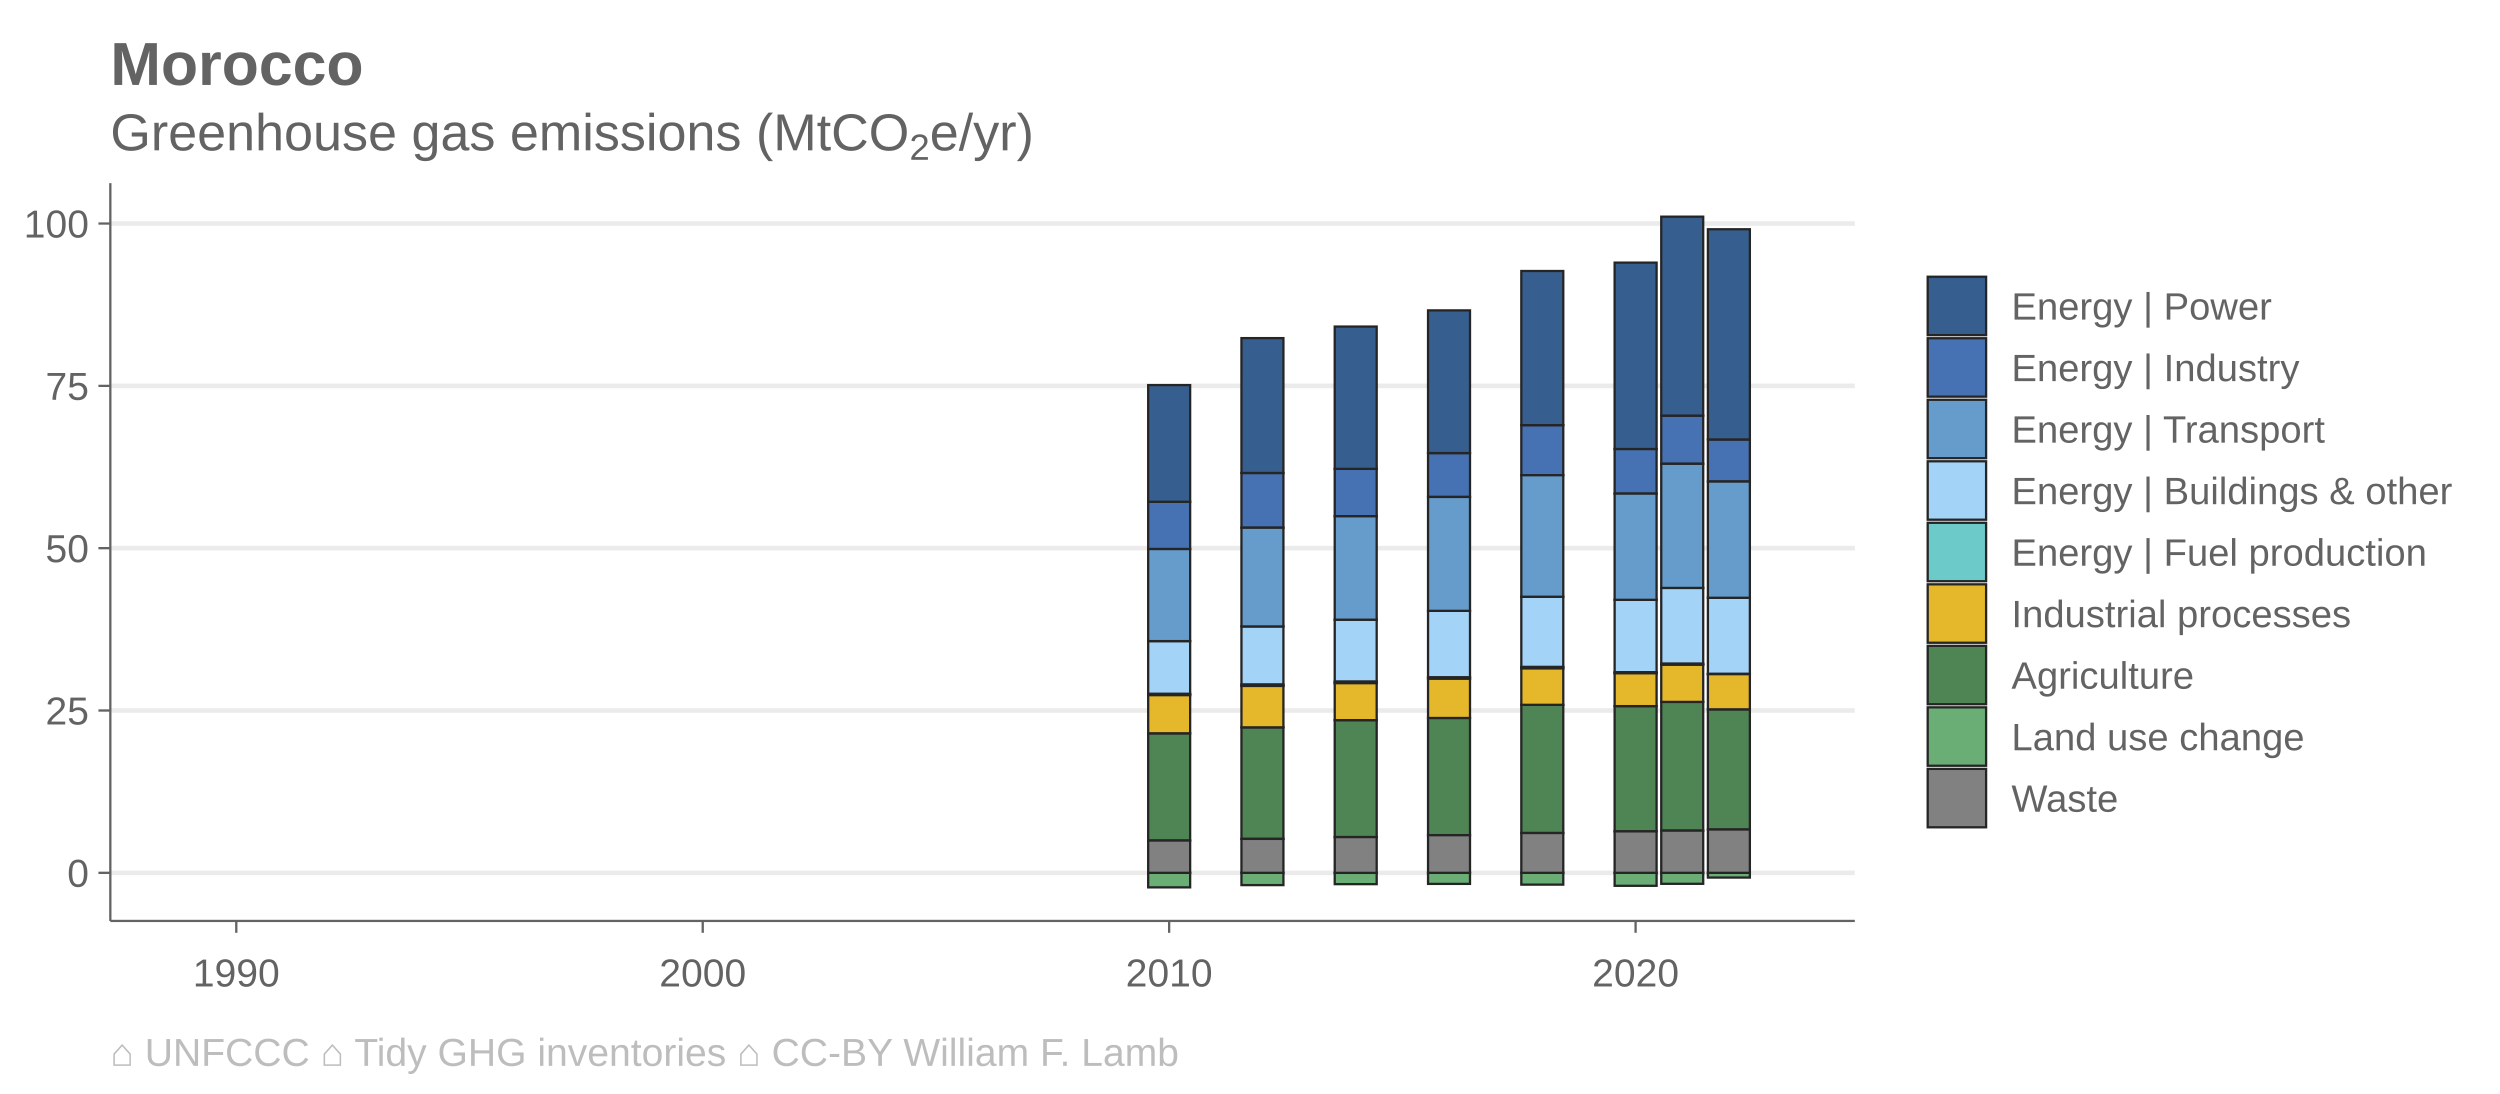
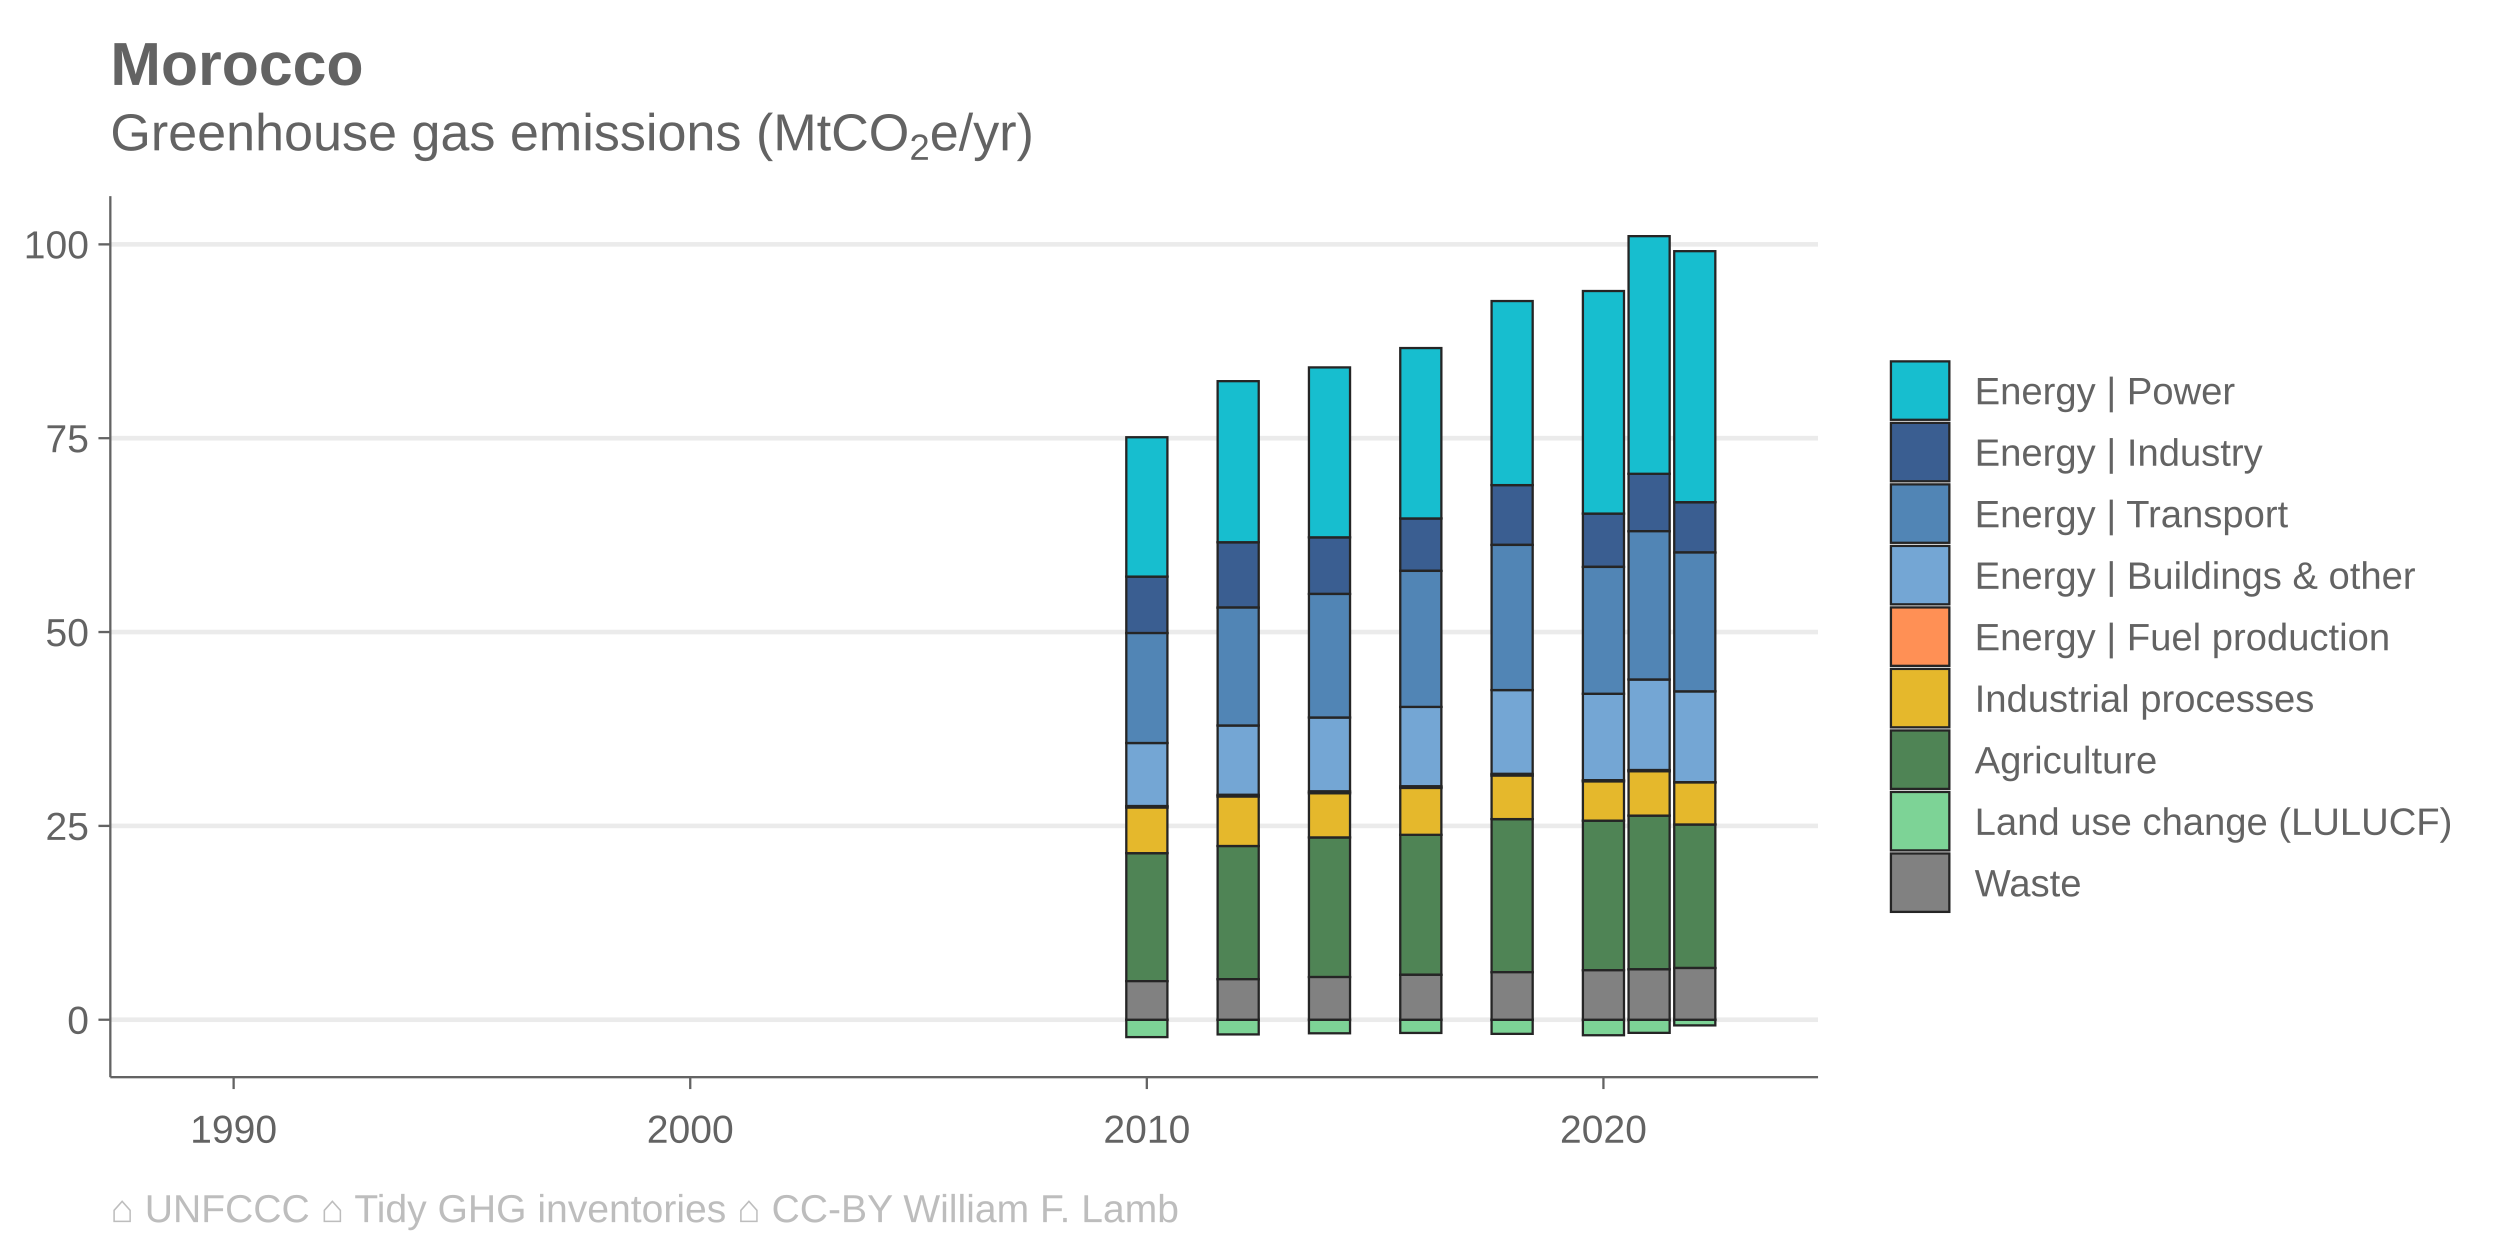
- <svg xmlns="http://www.w3.org/2000/svg" class="svglite" width="576.00pt" height="252.00pt" viewBox="0 0 576.00 252.00">
+ <svg xmlns="http://www.w3.org/2000/svg" class="svglite" width="576.00pt" height="288.00pt" viewBox="0 0 576.00 288.00">
  <defs>
    <style type="text/css">
    .svglite line, .svglite polyline, .svglite polygon, .svglite path, .svglite rect, .svglite circle {
      fill: none;
      stroke: #000000;
      stroke-linecap: round;
      stroke-linejoin: round;
      stroke-miterlimit: 10.00;
    }
    .svglite text {
      white-space: pre;
    }
  </style>
  </defs>
  <rect width="100%" height="100%" style="stroke: none; fill: #FFFFFF;" />
  <defs>
-     <clipPath id="cpMC4wMHw1NzYuMDB8MC4wMHwyNTIuMDA=">
-       <rect x="0.00" y="0.00" width="576.00" height="252.00" />
+     <clipPath id="cpMC4wMHw1NzYuMDB8MC4wMHwyODguMDA=">
+       <rect x="0.00" y="0.00" width="576.00" height="288.00" />
    </clipPath>
  </defs>
-   <g clip-path="url(#cpMC4wMHw1NzYuMDB8MC4wMHwyNTIuMDA=)">
-     <rect x="0" y="0.00" width="576.00" height="252.00" style="stroke-width: 1.07; stroke: #FFFFFF; fill: #FFFFFF;" />
+   <g clip-path="url(#cpMC4wMHw1NzYuMDB8MC4wMHwyODguMDA=)">
+     <rect x="0" y="0.00" width="576.00" height="288.00" style="stroke-width: 1.07; stroke: #FFFFFF; fill: #FFFFFF;" />
  </g>
  <defs>
-     <clipPath id="cpMjUuNDJ8NDI3LjM1fDQyLjIwfDIxMi4xOA==">
-       <rect x="25.42" y="42.20" width="401.93" height="169.98" />
+     <clipPath id="cpMjUuNDJ8NDE4Ljg4fDQ1LjE5fDI0OC4xOA==">
+       <rect x="25.42" y="45.19" width="393.45" height="202.99" />
    </clipPath>
  </defs>
-   <g clip-path="url(#cpMjUuNDJ8NDI3LjM1fDQyLjIwfDIxMi4xOA==)">
-     <polyline points="25.42,201.10 427.35,201.10 " style="stroke-width: 1.07; stroke: #EBEBEB; stroke-linecap: butt;" />
-     <polyline points="25.42,163.70 427.35,163.70 " style="stroke-width: 1.07; stroke: #EBEBEB; stroke-linecap: butt;" />
-     <polyline points="25.42,126.30 427.35,126.30 " style="stroke-width: 1.07; stroke: #EBEBEB; stroke-linecap: butt;" />
-     <polyline points="25.42,88.90 427.35,88.90 " style="stroke-width: 1.07; stroke: #EBEBEB; stroke-linecap: butt;" />
-     <polyline points="25.42,51.50 427.35,51.50 " style="stroke-width: 1.07; stroke: #EBEBEB; stroke-linecap: butt;" />
-     <rect x="264.54" y="168.96" width="9.67" height="24.70" style="stroke-width: 0.53; stroke: #252525; stroke-linecap: butt; stroke-linejoin: miter; fill: #4F8455;" />
-     <rect x="264.54" y="147.71" width="9.67" height="12.17" style="stroke-width: 0.53; stroke: #252525; stroke-linecap: butt; stroke-linejoin: miter; fill: #A3D3F7;" />
-     <rect x="264.54" y="159.88" width="9.67" height="0.30" style="stroke-width: 0.53; stroke: #252525; stroke-linecap: butt; stroke-linejoin: miter; fill: #6CCAC8;" />
-     <rect x="264.54" y="115.61" width="9.67" height="10.89" style="stroke-width: 0.53; stroke: #252525; stroke-linecap: butt; stroke-linejoin: miter; fill: #4672B3;" />
-     <rect x="264.54" y="88.72" width="9.67" height="26.89" style="stroke-width: 0.53; stroke: #252525; stroke-linecap: butt; stroke-linejoin: miter; fill: #365F90;" />
-     <rect x="264.54" y="126.50" width="9.67" height="21.21" style="stroke-width: 0.53; stroke: #252525; stroke-linecap: butt; stroke-linejoin: miter; fill: #659CCC;" />
-     <rect x="264.54" y="160.17" width="9.67" height="8.78" style="stroke-width: 0.53; stroke: #252525; stroke-linecap: butt; stroke-linejoin: miter; fill: #E5B82C;" />
-     <rect x="264.54" y="201.10" width="9.67" height="3.35" style="stroke-width: 0.53; stroke: #252525; stroke-linecap: butt; stroke-linejoin: miter; fill: #6AAD75;" />
-     <rect x="264.54" y="193.66" width="9.67" height="7.44" style="stroke-width: 0.53; stroke: #252525; stroke-linecap: butt; stroke-linejoin: miter; fill: #818181;" />
-     <rect x="286.03" y="167.58" width="9.67" height="25.70" style="stroke-width: 0.53; stroke: #252525; stroke-linecap: butt; stroke-linejoin: miter; fill: #4F8455;" />
-     <rect x="286.03" y="144.33" width="9.67" height="13.40" style="stroke-width: 0.53; stroke: #252525; stroke-linecap: butt; stroke-linejoin: miter; fill: #A3D3F7;" />
-     <rect x="286.03" y="157.73" width="9.67" height="0.33" style="stroke-width: 0.53; stroke: #252525; stroke-linecap: butt; stroke-linejoin: miter; fill: #6CCAC8;" />
-     <rect x="286.03" y="108.98" width="9.67" height="12.61" style="stroke-width: 0.53; stroke: #252525; stroke-linecap: butt; stroke-linejoin: miter; fill: #4672B3;" />
-     <rect x="286.03" y="77.90" width="9.67" height="31.08" style="stroke-width: 0.53; stroke: #252525; stroke-linecap: butt; stroke-linejoin: miter; fill: #365F90;" />
-     <rect x="286.03" y="121.59" width="9.67" height="22.74" style="stroke-width: 0.53; stroke: #252525; stroke-linecap: butt; stroke-linejoin: miter; fill: #659CCC;" />
-     <rect x="286.03" y="158.05" width="9.67" height="9.53" style="stroke-width: 0.53; stroke: #252525; stroke-linecap: butt; stroke-linejoin: miter; fill: #E5B82C;" />
-     <rect x="286.03" y="201.10" width="9.67" height="2.83" style="stroke-width: 0.53; stroke: #252525; stroke-linecap: butt; stroke-linejoin: miter; fill: #6AAD75;" />
-     <rect x="286.03" y="193.28" width="9.67" height="7.82" style="stroke-width: 0.53; stroke: #252525; stroke-linecap: butt; stroke-linejoin: miter; fill: #818181;" />
-     <rect x="307.52" y="165.92" width="9.67" height="26.94" style="stroke-width: 0.53; stroke: #252525; stroke-linecap: butt; stroke-linejoin: miter; fill: #4F8455;" />
-     <rect x="307.52" y="142.78" width="9.67" height="14.28" style="stroke-width: 0.53; stroke: #252525; stroke-linecap: butt; stroke-linejoin: miter; fill: #A3D3F7;" />
-     <rect x="307.52" y="157.06" width="9.67" height="0.35" style="stroke-width: 0.53; stroke: #252525; stroke-linecap: butt; stroke-linejoin: miter; fill: #6CCAC8;" />
-     <rect x="307.52" y="108.03" width="9.67" height="10.93" style="stroke-width: 0.53; stroke: #252525; stroke-linecap: butt; stroke-linejoin: miter; fill: #4672B3;" />
-     <rect x="307.52" y="75.24" width="9.67" height="32.78" style="stroke-width: 0.53; stroke: #252525; stroke-linecap: butt; stroke-linejoin: miter; fill: #365F90;" />
-     <rect x="307.52" y="118.95" width="9.67" height="23.83" style="stroke-width: 0.53; stroke: #252525; stroke-linecap: butt; stroke-linejoin: miter; fill: #659CCC;" />
-     <rect x="307.52" y="157.41" width="9.67" height="8.51" style="stroke-width: 0.53; stroke: #252525; stroke-linecap: butt; stroke-linejoin: miter; fill: #E5B82C;" />
-     <rect x="307.52" y="201.10" width="9.67" height="2.61" style="stroke-width: 0.53; stroke: #252525; stroke-linecap: butt; stroke-linejoin: miter; fill: #6AAD75;" />
-     <rect x="307.52" y="192.87" width="9.67" height="8.24" style="stroke-width: 0.53; stroke: #252525; stroke-linecap: butt; stroke-linejoin: miter; fill: #818181;" />
-     <rect x="329.02" y="165.42" width="9.67" height="27.01" style="stroke-width: 0.53; stroke: #252525; stroke-linecap: butt; stroke-linejoin: miter; fill: #4F8455;" />
-     <rect x="329.02" y="140.74" width="9.67" height="15.33" style="stroke-width: 0.53; stroke: #252525; stroke-linecap: butt; stroke-linejoin: miter; fill: #A3D3F7;" />
-     <rect x="329.02" y="156.07" width="9.67" height="0.32" style="stroke-width: 0.53; stroke: #252525; stroke-linecap: butt; stroke-linejoin: miter; fill: #6CCAC8;" />
-     <rect x="329.02" y="104.39" width="9.67" height="10.11" style="stroke-width: 0.53; stroke: #252525; stroke-linecap: butt; stroke-linejoin: miter; fill: #4672B3;" />
-     <rect x="329.02" y="71.51" width="9.67" height="32.88" style="stroke-width: 0.53; stroke: #252525; stroke-linecap: butt; stroke-linejoin: miter; fill: #365F90;" />
-     <rect x="329.02" y="114.50" width="9.67" height="26.24" style="stroke-width: 0.53; stroke: #252525; stroke-linecap: butt; stroke-linejoin: miter; fill: #659CCC;" />
-     <rect x="329.02" y="156.39" width="9.67" height="9.03" style="stroke-width: 0.53; stroke: #252525; stroke-linecap: butt; stroke-linejoin: miter; fill: #E5B82C;" />
-     <rect x="329.02" y="201.10" width="9.67" height="2.55" style="stroke-width: 0.53; stroke: #252525; stroke-linecap: butt; stroke-linejoin: miter; fill: #6AAD75;" />
-     <rect x="329.02" y="192.43" width="9.67" height="8.67" style="stroke-width: 0.53; stroke: #252525; stroke-linecap: butt; stroke-linejoin: miter; fill: #818181;" />
-     <rect x="350.51" y="162.39" width="9.67" height="29.54" style="stroke-width: 0.53; stroke: #252525; stroke-linecap: butt; stroke-linejoin: miter; fill: #4F8455;" />
-     <rect x="350.51" y="137.49" width="9.67" height="16.18" style="stroke-width: 0.53; stroke: #252525; stroke-linecap: butt; stroke-linejoin: miter; fill: #A3D3F7;" />
-     <rect x="350.51" y="153.68" width="9.67" height="0.33" style="stroke-width: 0.53; stroke: #252525; stroke-linecap: butt; stroke-linejoin: miter; fill: #6CCAC8;" />
-     <rect x="350.51" y="97.95" width="9.67" height="11.55" style="stroke-width: 0.53; stroke: #252525; stroke-linecap: butt; stroke-linejoin: miter; fill: #4672B3;" />
-     <rect x="350.51" y="62.44" width="9.67" height="35.51" style="stroke-width: 0.53; stroke: #252525; stroke-linecap: butt; stroke-linejoin: miter; fill: #365F90;" />
-     <rect x="350.51" y="109.49" width="9.67" height="28.00" style="stroke-width: 0.53; stroke: #252525; stroke-linecap: butt; stroke-linejoin: miter; fill: #659CCC;" />
-     <rect x="350.51" y="154.01" width="9.67" height="8.38" style="stroke-width: 0.53; stroke: #252525; stroke-linecap: butt; stroke-linejoin: miter; fill: #E5B82C;" />
-     <rect x="350.51" y="201.10" width="9.67" height="2.72" style="stroke-width: 0.53; stroke: #252525; stroke-linecap: butt; stroke-linejoin: miter; fill: #6AAD75;" />
-     <rect x="350.51" y="191.93" width="9.67" height="9.17" style="stroke-width: 0.53; stroke: #252525; stroke-linecap: butt; stroke-linejoin: miter; fill: #818181;" />
-     <rect x="372.01" y="162.69" width="9.67" height="28.86" style="stroke-width: 0.53; stroke: #252525; stroke-linecap: butt; stroke-linejoin: miter; fill: #4F8455;" />
-     <rect x="372.01" y="138.20" width="9.67" height="16.69" style="stroke-width: 0.53; stroke: #252525; stroke-linecap: butt; stroke-linejoin: miter; fill: #A3D3F7;" />
-     <rect x="372.01" y="154.89" width="9.67" height="0.24" style="stroke-width: 0.53; stroke: #252525; stroke-linecap: butt; stroke-linejoin: miter; fill: #6CCAC8;" />
-     <rect x="372.01" y="103.45" width="9.67" height="10.29" style="stroke-width: 0.53; stroke: #252525; stroke-linecap: butt; stroke-linejoin: miter; fill: #4672B3;" />
-     <rect x="372.01" y="60.51" width="9.67" height="42.94" style="stroke-width: 0.53; stroke: #252525; stroke-linecap: butt; stroke-linejoin: miter; fill: #365F90;" />
-     <rect x="372.01" y="113.73" width="9.67" height="24.47" style="stroke-width: 0.53; stroke: #252525; stroke-linecap: butt; stroke-linejoin: miter; fill: #659CCC;" />
-     <rect x="372.01" y="155.13" width="9.67" height="7.56" style="stroke-width: 0.53; stroke: #252525; stroke-linecap: butt; stroke-linejoin: miter; fill: #E5B82C;" />
-     <rect x="372.01" y="201.10" width="9.67" height="2.99" style="stroke-width: 0.53; stroke: #252525; stroke-linecap: butt; stroke-linejoin: miter; fill: #6AAD75;" />
-     <rect x="372.01" y="191.55" width="9.67" height="9.55" style="stroke-width: 0.53; stroke: #252525; stroke-linecap: butt; stroke-linejoin: miter; fill: #818181;" />
-     <rect x="382.75" y="161.72" width="9.67" height="29.66" style="stroke-width: 0.53; stroke: #252525; stroke-linecap: butt; stroke-linejoin: miter; fill: #4F8455;" />
-     <rect x="382.75" y="135.46" width="9.67" height="17.47" style="stroke-width: 0.53; stroke: #252525; stroke-linecap: butt; stroke-linejoin: miter; fill: #A3D3F7;" />
-     <rect x="382.75" y="152.93" width="9.67" height="0.24" style="stroke-width: 0.53; stroke: #252525; stroke-linecap: butt; stroke-linejoin: miter; fill: #6CCAC8;" />
-     <rect x="382.75" y="95.77" width="9.67" height="11.09" style="stroke-width: 0.53; stroke: #252525; stroke-linecap: butt; stroke-linejoin: miter; fill: #4672B3;" />
-     <rect x="382.75" y="49.92" width="9.67" height="45.84" style="stroke-width: 0.53; stroke: #252525; stroke-linecap: butt; stroke-linejoin: miter; fill: #365F90;" />
-     <rect x="382.75" y="106.86" width="9.67" height="28.60" style="stroke-width: 0.53; stroke: #252525; stroke-linecap: butt; stroke-linejoin: miter; fill: #659CCC;" />
-     <rect x="382.75" y="153.17" width="9.67" height="8.55" style="stroke-width: 0.53; stroke: #252525; stroke-linecap: butt; stroke-linejoin: miter; fill: #E5B82C;" />
-     <rect x="382.75" y="201.10" width="9.67" height="2.53" style="stroke-width: 0.53; stroke: #252525; stroke-linecap: butt; stroke-linejoin: miter; fill: #6AAD75;" />
-     <rect x="382.75" y="191.38" width="9.67" height="9.72" style="stroke-width: 0.53; stroke: #252525; stroke-linecap: butt; stroke-linejoin: miter; fill: #818181;" />
-     <rect x="393.50" y="163.43" width="9.67" height="27.69" style="stroke-width: 0.53; stroke: #252525; stroke-linecap: butt; stroke-linejoin: miter; fill: #4F8455;" />
-     <rect x="393.50" y="137.73" width="9.67" height="17.54" style="stroke-width: 0.53; stroke: #252525; stroke-linecap: butt; stroke-linejoin: miter; fill: #A3D3F7;" />
-     <rect x="393.50" y="155.27" width="9.67" height="0.057" style="stroke-width: 0.53; stroke: #252525; stroke-linecap: butt; stroke-linejoin: miter; fill: #6CCAC8;" />
-     <rect x="393.50" y="101.25" width="9.67" height="9.70" style="stroke-width: 0.53; stroke: #252525; stroke-linecap: butt; stroke-linejoin: miter; fill: #4672B3;" />
-     <rect x="393.50" y="52.82" width="9.67" height="48.43" style="stroke-width: 0.53; stroke: #252525; stroke-linecap: butt; stroke-linejoin: miter; fill: #365F90;" />
-     <rect x="393.50" y="110.95" width="9.67" height="26.78" style="stroke-width: 0.53; stroke: #252525; stroke-linecap: butt; stroke-linejoin: miter; fill: #659CCC;" />
-     <rect x="393.50" y="155.33" width="9.67" height="8.10" style="stroke-width: 0.53; stroke: #252525; stroke-linecap: butt; stroke-linejoin: miter; fill: #E5B82C;" />
-     <rect x="393.50" y="201.10" width="9.67" height="1.09" style="stroke-width: 0.53; stroke: #252525; stroke-linecap: butt; stroke-linejoin: miter; fill: #6AAD75;" />
-     <rect x="393.50" y="191.12" width="9.67" height="9.98" style="stroke-width: 0.53; stroke: #252525; stroke-linecap: butt; stroke-linejoin: miter; fill: #818181;" />
+   <g clip-path="url(#cpMjUuNDJ8NDE4Ljg4fDQ1LjE5fDI0OC4xOA==)">
+     <polyline points="25.42,234.95 418.88,234.95 " style="stroke-width: 1.07; stroke: #EBEBEB; stroke-linecap: butt;" />
+     <polyline points="25.42,190.29 418.88,190.29 " style="stroke-width: 1.07; stroke: #EBEBEB; stroke-linecap: butt;" />
+     <polyline points="25.42,145.62 418.88,145.62 " style="stroke-width: 1.07; stroke: #EBEBEB; stroke-linecap: butt;" />
+     <polyline points="25.42,100.96 418.88,100.96 " style="stroke-width: 1.07; stroke: #EBEBEB; stroke-linecap: butt;" />
+     <polyline points="25.42,56.30 418.88,56.30 " style="stroke-width: 1.07; stroke: #EBEBEB; stroke-linecap: butt;" />
+     <rect x="259.50" y="196.56" width="9.47" height="29.50" style="stroke-width: 0.53; stroke: #252525; stroke-linecap: butt; stroke-linejoin: miter; fill: #4F8455;" />
+     <rect x="259.50" y="171.19" width="9.47" height="14.53" style="stroke-width: 0.53; stroke: #252525; stroke-linecap: butt; stroke-linejoin: miter; fill: #74A6D4;" />
+     <rect x="259.50" y="185.72" width="9.47" height="0.36" style="stroke-width: 0.53; stroke: #252525; stroke-linecap: butt; stroke-linejoin: miter; fill: #FF9055;" />
+     <rect x="259.50" y="132.86" width="9.47" height="13.00" style="stroke-width: 0.53; stroke: #252525; stroke-linecap: butt; stroke-linejoin: miter; fill: #3A5E91;" />
+     <rect x="259.50" y="100.74" width="9.47" height="32.11" style="stroke-width: 0.53; stroke: #252525; stroke-linecap: butt; stroke-linejoin: miter; fill: #17BECF;" />
+     <rect x="259.50" y="145.86" width="9.47" height="25.33" style="stroke-width: 0.53; stroke: #252525; stroke-linecap: butt; stroke-linejoin: miter; fill: #5185B5;" />
+     <rect x="259.50" y="186.08" width="9.47" height="10.49" style="stroke-width: 0.53; stroke: #252525; stroke-linecap: butt; stroke-linejoin: miter; fill: #E5B82C;" />
+     <rect x="259.50" y="234.95" width="9.47" height="4.00" style="stroke-width: 0.53; stroke: #252525; stroke-linecap: butt; stroke-linejoin: miter; fill: #7DD396;" />
+     <rect x="259.50" y="226.06" width="9.47" height="8.89" style="stroke-width: 0.53; stroke: #252525; stroke-linecap: butt; stroke-linejoin: miter; fill: #818181;" />
+     <rect x="280.54" y="194.92" width="9.47" height="30.69" style="stroke-width: 0.53; stroke: #252525; stroke-linecap: butt; stroke-linejoin: miter; fill: #4F8455;" />
+     <rect x="280.54" y="167.15" width="9.47" height="16.00" style="stroke-width: 0.53; stroke: #252525; stroke-linecap: butt; stroke-linejoin: miter; fill: #74A6D4;" />
+     <rect x="280.54" y="183.15" width="9.47" height="0.39" style="stroke-width: 0.53; stroke: #252525; stroke-linecap: butt; stroke-linejoin: miter; fill: #FF9055;" />
+     <rect x="280.54" y="124.94" width="9.47" height="15.06" style="stroke-width: 0.53; stroke: #252525; stroke-linecap: butt; stroke-linejoin: miter; fill: #3A5E91;" />
+     <rect x="280.54" y="87.82" width="9.47" height="37.11" style="stroke-width: 0.53; stroke: #252525; stroke-linecap: butt; stroke-linejoin: miter; fill: #17BECF;" />
+     <rect x="280.54" y="139.99" width="9.47" height="27.16" style="stroke-width: 0.53; stroke: #252525; stroke-linecap: butt; stroke-linejoin: miter; fill: #5185B5;" />
+     <rect x="280.54" y="183.54" width="9.47" height="11.38" style="stroke-width: 0.53; stroke: #252525; stroke-linecap: butt; stroke-linejoin: miter; fill: #E5B82C;" />
+     <rect x="280.54" y="234.95" width="9.47" height="3.38" style="stroke-width: 0.53; stroke: #252525; stroke-linecap: butt; stroke-linejoin: miter; fill: #7DD396;" />
+     <rect x="280.54" y="225.61" width="9.47" height="9.34" style="stroke-width: 0.53; stroke: #252525; stroke-linecap: butt; stroke-linejoin: miter; fill: #818181;" />
+     <rect x="301.58" y="192.94" width="9.47" height="32.18" style="stroke-width: 0.53; stroke: #252525; stroke-linecap: butt; stroke-linejoin: miter; fill: #4F8455;" />
+     <rect x="301.58" y="165.31" width="9.47" height="17.05" style="stroke-width: 0.53; stroke: #252525; stroke-linecap: butt; stroke-linejoin: miter; fill: #74A6D4;" />
+     <rect x="301.58" y="182.36" width="9.47" height="0.42" style="stroke-width: 0.53; stroke: #252525; stroke-linecap: butt; stroke-linejoin: miter; fill: #FF9055;" />
+     <rect x="301.58" y="123.80" width="9.47" height="13.05" style="stroke-width: 0.53; stroke: #252525; stroke-linecap: butt; stroke-linejoin: miter; fill: #3A5E91;" />
+     <rect x="301.58" y="84.65" width="9.47" height="39.15" style="stroke-width: 0.53; stroke: #252525; stroke-linecap: butt; stroke-linejoin: miter; fill: #17BECF;" />
+     <rect x="301.58" y="136.85" width="9.47" height="28.46" style="stroke-width: 0.53; stroke: #252525; stroke-linecap: butt; stroke-linejoin: miter; fill: #5185B5;" />
+     <rect x="301.58" y="182.78" width="9.47" height="10.16" style="stroke-width: 0.53; stroke: #252525; stroke-linecap: butt; stroke-linejoin: miter; fill: #E5B82C;" />
+     <rect x="301.58" y="234.95" width="9.47" height="3.12" style="stroke-width: 0.53; stroke: #252525; stroke-linecap: butt; stroke-linejoin: miter; fill: #7DD396;" />
+     <rect x="301.58" y="225.11" width="9.47" height="9.83" style="stroke-width: 0.53; stroke: #252525; stroke-linecap: butt; stroke-linejoin: miter; fill: #818181;" />
+     <rect x="322.62" y="192.34" width="9.47" height="32.26" style="stroke-width: 0.53; stroke: #252525; stroke-linecap: butt; stroke-linejoin: miter; fill: #4F8455;" />
+     <rect x="322.62" y="162.87" width="9.47" height="18.31" style="stroke-width: 0.53; stroke: #252525; stroke-linecap: butt; stroke-linejoin: miter; fill: #74A6D4;" />
+     <rect x="322.62" y="181.18" width="9.47" height="0.38" style="stroke-width: 0.53; stroke: #252525; stroke-linecap: butt; stroke-linejoin: miter; fill: #FF9055;" />
+     <rect x="322.62" y="119.45" width="9.47" height="12.08" style="stroke-width: 0.53; stroke: #252525; stroke-linecap: butt; stroke-linejoin: miter; fill: #3A5E91;" />
+     <rect x="322.62" y="80.19" width="9.47" height="39.26" style="stroke-width: 0.53; stroke: #252525; stroke-linecap: butt; stroke-linejoin: miter; fill: #17BECF;" />
+     <rect x="322.62" y="131.53" width="9.47" height="31.34" style="stroke-width: 0.53; stroke: #252525; stroke-linecap: butt; stroke-linejoin: miter; fill: #5185B5;" />
+     <rect x="322.62" y="181.55" width="9.47" height="10.79" style="stroke-width: 0.53; stroke: #252525; stroke-linecap: butt; stroke-linejoin: miter; fill: #E5B82C;" />
+     <rect x="322.62" y="234.95" width="9.47" height="3.04" style="stroke-width: 0.53; stroke: #252525; stroke-linecap: butt; stroke-linejoin: miter; fill: #7DD396;" />
+     <rect x="322.62" y="224.60" width="9.47" height="10.35" style="stroke-width: 0.53; stroke: #252525; stroke-linecap: butt; stroke-linejoin: miter; fill: #818181;" />
+     <rect x="343.66" y="188.73" width="9.47" height="35.28" style="stroke-width: 0.53; stroke: #252525; stroke-linecap: butt; stroke-linejoin: miter; fill: #4F8455;" />
+     <rect x="343.66" y="158.99" width="9.47" height="19.33" style="stroke-width: 0.53; stroke: #252525; stroke-linecap: butt; stroke-linejoin: miter; fill: #74A6D4;" />
+     <rect x="343.66" y="178.32" width="9.47" height="0.40" style="stroke-width: 0.53; stroke: #252525; stroke-linecap: butt; stroke-linejoin: miter; fill: #FF9055;" />
+     <rect x="343.66" y="111.76" width="9.47" height="13.79" style="stroke-width: 0.53; stroke: #252525; stroke-linecap: butt; stroke-linejoin: miter; fill: #3A5E91;" />
+     <rect x="343.66" y="69.36" width="9.47" height="42.41" style="stroke-width: 0.53; stroke: #252525; stroke-linecap: butt; stroke-linejoin: miter; fill: #17BECF;" />
+     <rect x="343.66" y="125.55" width="9.47" height="33.44" style="stroke-width: 0.53; stroke: #252525; stroke-linecap: butt; stroke-linejoin: miter; fill: #5185B5;" />
+     <rect x="343.66" y="178.71" width="9.47" height="10.01" style="stroke-width: 0.53; stroke: #252525; stroke-linecap: butt; stroke-linejoin: miter; fill: #E5B82C;" />
+     <rect x="343.66" y="234.95" width="9.47" height="3.25" style="stroke-width: 0.53; stroke: #252525; stroke-linecap: butt; stroke-linejoin: miter; fill: #7DD396;" />
+     <rect x="343.66" y="224.00" width="9.47" height="10.95" style="stroke-width: 0.53; stroke: #252525; stroke-linecap: butt; stroke-linejoin: miter; fill: #818181;" />
+     <rect x="364.70" y="189.08" width="9.47" height="34.47" style="stroke-width: 0.53; stroke: #252525; stroke-linecap: butt; stroke-linejoin: miter; fill: #4F8455;" />
+     <rect x="364.70" y="159.84" width="9.47" height="19.93" style="stroke-width: 0.53; stroke: #252525; stroke-linecap: butt; stroke-linejoin: miter; fill: #74A6D4;" />
+     <rect x="364.70" y="179.77" width="9.47" height="0.28" style="stroke-width: 0.53; stroke: #252525; stroke-linecap: butt; stroke-linejoin: miter; fill: #FF9055;" />
+     <rect x="364.70" y="118.33" width="9.47" height="12.28" style="stroke-width: 0.53; stroke: #252525; stroke-linecap: butt; stroke-linejoin: miter; fill: #3A5E91;" />
+     <rect x="364.70" y="67.05" width="9.47" height="51.28" style="stroke-width: 0.53; stroke: #252525; stroke-linecap: butt; stroke-linejoin: miter; fill: #17BECF;" />
+     <rect x="364.70" y="130.62" width="9.47" height="29.22" style="stroke-width: 0.53; stroke: #252525; stroke-linecap: butt; stroke-linejoin: miter; fill: #5185B5;" />
+     <rect x="364.70" y="180.05" width="9.47" height="9.03" style="stroke-width: 0.53; stroke: #252525; stroke-linecap: butt; stroke-linejoin: miter; fill: #E5B82C;" />
+     <rect x="364.70" y="234.95" width="9.47" height="3.57" style="stroke-width: 0.53; stroke: #252525; stroke-linecap: butt; stroke-linejoin: miter; fill: #7DD396;" />
+     <rect x="364.70" y="223.55" width="9.47" height="11.40" style="stroke-width: 0.53; stroke: #252525; stroke-linecap: butt; stroke-linejoin: miter; fill: #818181;" />
+     <rect x="375.22" y="187.92" width="9.47" height="35.42" style="stroke-width: 0.53; stroke: #252525; stroke-linecap: butt; stroke-linejoin: miter; fill: #4F8455;" />
+     <rect x="375.22" y="156.56" width="9.47" height="20.87" style="stroke-width: 0.53; stroke: #252525; stroke-linecap: butt; stroke-linejoin: miter; fill: #74A6D4;" />
+     <rect x="375.22" y="177.42" width="9.47" height="0.29" style="stroke-width: 0.53; stroke: #252525; stroke-linecap: butt; stroke-linejoin: miter; fill: #FF9055;" />
+     <rect x="375.22" y="109.16" width="9.47" height="13.24" style="stroke-width: 0.53; stroke: #252525; stroke-linecap: butt; stroke-linejoin: miter; fill: #3A5E91;" />
+     <rect x="375.22" y="54.41" width="9.47" height="54.75" style="stroke-width: 0.53; stroke: #252525; stroke-linecap: butt; stroke-linejoin: miter; fill: #17BECF;" />
+     <rect x="375.22" y="122.40" width="9.47" height="34.15" style="stroke-width: 0.53; stroke: #252525; stroke-linecap: butt; stroke-linejoin: miter; fill: #5185B5;" />
+     <rect x="375.22" y="177.71" width="9.47" height="10.21" style="stroke-width: 0.53; stroke: #252525; stroke-linecap: butt; stroke-linejoin: miter; fill: #E5B82C;" />
+     <rect x="375.22" y="234.95" width="9.47" height="3.02" style="stroke-width: 0.53; stroke: #252525; stroke-linecap: butt; stroke-linejoin: miter; fill: #7DD396;" />
+     <rect x="375.22" y="223.34" width="9.47" height="11.61" style="stroke-width: 0.53; stroke: #252525; stroke-linecap: butt; stroke-linejoin: miter; fill: #818181;" />
+     <rect x="385.74" y="189.96" width="9.47" height="33.07" style="stroke-width: 0.53; stroke: #252525; stroke-linecap: butt; stroke-linejoin: miter; fill: #4F8455;" />
+     <rect x="385.74" y="159.28" width="9.47" height="20.95" style="stroke-width: 0.53; stroke: #252525; stroke-linecap: butt; stroke-linejoin: miter; fill: #74A6D4;" />
+     <rect x="385.74" y="180.22" width="9.47" height="0.068" style="stroke-width: 0.53; stroke: #252525; stroke-linecap: butt; stroke-linejoin: miter; fill: #FF9055;" />
+     <rect x="385.74" y="115.71" width="9.47" height="11.59" style="stroke-width: 0.53; stroke: #252525; stroke-linecap: butt; stroke-linejoin: miter; fill: #3A5E91;" />
+     <rect x="385.74" y="57.87" width="9.47" height="57.83" style="stroke-width: 0.53; stroke: #252525; stroke-linecap: butt; stroke-linejoin: miter; fill: #17BECF;" />
+     <rect x="385.74" y="127.30" width="9.47" height="31.98" style="stroke-width: 0.53; stroke: #252525; stroke-linecap: butt; stroke-linejoin: miter; fill: #5185B5;" />
+     <rect x="385.74" y="180.29" width="9.47" height="9.67" style="stroke-width: 0.53; stroke: #252525; stroke-linecap: butt; stroke-linejoin: miter; fill: #E5B82C;" />
+     <rect x="385.74" y="234.95" width="9.47" height="1.30" style="stroke-width: 0.53; stroke: #252525; stroke-linecap: butt; stroke-linejoin: miter; fill: #7DD396;" />
+     <rect x="385.74" y="223.03" width="9.47" height="11.92" style="stroke-width: 0.53; stroke: #252525; stroke-linecap: butt; stroke-linejoin: miter; fill: #818181;" />
  </g>
-   <g clip-path="url(#cpMC4wMHw1NzYuMDB8MC4wMHwyNTIuMDA=)">
-     <polyline points="25.42,212.18 25.42,42.20 " style="stroke-width: 0.53; stroke: #636363; stroke-linecap: butt;" />
-     <text x="20.49" y="204.32" text-anchor="end" style="font-size: 9.00px;fill: #636363; font-family: &quot;Arial&quot;;" textLength="5.00px" lengthAdjust="spacingAndGlyphs">0</text>
-     <text x="20.49" y="166.92" text-anchor="end" style="font-size: 9.00px;fill: #636363; font-family: &quot;Arial&quot;;" textLength="10.01px" lengthAdjust="spacingAndGlyphs">25</text>
-     <text x="20.49" y="129.52" text-anchor="end" style="font-size: 9.00px;fill: #636363; font-family: &quot;Arial&quot;;" textLength="10.01px" lengthAdjust="spacingAndGlyphs">50</text>
-     <text x="20.49" y="92.12" text-anchor="end" style="font-size: 9.00px;fill: #636363; font-family: &quot;Arial&quot;;" textLength="10.01px" lengthAdjust="spacingAndGlyphs">75</text>
-     <text x="20.49" y="54.72" text-anchor="end" style="font-size: 9.00px;fill: #636363; font-family: &quot;Arial&quot;;" textLength="15.01px" lengthAdjust="spacingAndGlyphs">100</text>
-     <polyline points="22.68,201.10 25.42,201.10 " style="stroke-width: 0.53; stroke: #636363; stroke-linecap: butt;" />
-     <polyline points="22.68,163.70 25.42,163.70 " style="stroke-width: 0.53; stroke: #636363; stroke-linecap: butt;" />
-     <polyline points="22.68,126.30 25.42,126.30 " style="stroke-width: 0.53; stroke: #636363; stroke-linecap: butt;" />
-     <polyline points="22.68,88.90 25.42,88.90 " style="stroke-width: 0.53; stroke: #636363; stroke-linecap: butt;" />
-     <polyline points="22.68,51.50 25.42,51.50 " style="stroke-width: 0.53; stroke: #636363; stroke-linecap: butt;" />
-     <polyline points="25.42,212.18 427.35,212.18 " style="stroke-width: 0.53; stroke: #636363; stroke-linecap: butt;" />
-     <polyline points="54.44,214.92 54.44,212.18 " style="stroke-width: 0.53; stroke: #636363; stroke-linecap: butt;" />
-     <polyline points="161.91,214.92 161.91,212.18 " style="stroke-width: 0.53; stroke: #636363; stroke-linecap: butt;" />
-     <polyline points="269.37,214.92 269.37,212.18 " style="stroke-width: 0.53; stroke: #636363; stroke-linecap: butt;" />
-     <polyline points="376.84,214.92 376.84,212.18 " style="stroke-width: 0.53; stroke: #636363; stroke-linecap: butt;" />
-     <text x="54.44" y="227.28" text-anchor="middle" style="font-size: 9.00px;fill: #636363; font-family: &quot;Arial&quot;;" textLength="20.02px" lengthAdjust="spacingAndGlyphs">1990</text>
-     <text x="161.91" y="227.28" text-anchor="middle" style="font-size: 9.00px;fill: #636363; font-family: &quot;Arial&quot;;" textLength="20.02px" lengthAdjust="spacingAndGlyphs">2000</text>
-     <text x="269.37" y="227.28" text-anchor="middle" style="font-size: 9.00px;fill: #636363; font-family: &quot;Arial&quot;;" textLength="20.02px" lengthAdjust="spacingAndGlyphs">2010</text>
-     <text x="376.84" y="227.28" text-anchor="middle" style="font-size: 9.00px;fill: #636363; font-family: &quot;Arial&quot;;" textLength="20.02px" lengthAdjust="spacingAndGlyphs">2020</text>
-     <rect x="438.31" y="57.93" width="132.21" height="138.52" style="stroke-width: 1.07; stroke: none; fill: #FFFFFF;" />
-     <rect x="444.14" y="63.76" width="13.46" height="13.46" style="stroke-width: 0.53; stroke: #252525; stroke-linecap: butt; stroke-linejoin: miter; fill: #365F90;" />
-     <rect x="444.14" y="77.93" width="13.46" height="13.46" style="stroke-width: 0.53; stroke: #252525; stroke-linecap: butt; stroke-linejoin: miter; fill: #4672B3;" />
-     <rect x="444.14" y="92.11" width="13.46" height="13.46" style="stroke-width: 0.53; stroke: #252525; stroke-linecap: butt; stroke-linejoin: miter; fill: #659CCC;" />
-     <rect x="444.14" y="106.28" width="13.46" height="13.46" style="stroke-width: 0.53; stroke: #252525; stroke-linecap: butt; stroke-linejoin: miter; fill: #A3D3F7;" />
-     <rect x="444.14" y="120.45" width="13.46" height="13.46" style="stroke-width: 0.53; stroke: #252525; stroke-linecap: butt; stroke-linejoin: miter; fill: #6CCAC8;" />
-     <rect x="444.14" y="134.63" width="13.46" height="13.46" style="stroke-width: 0.53; stroke: #252525; stroke-linecap: butt; stroke-linejoin: miter; fill: #E5B82C;" />
-     <rect x="444.14" y="148.80" width="13.46" height="13.46" style="stroke-width: 0.53; stroke: #252525; stroke-linecap: butt; stroke-linejoin: miter; fill: #4F8455;" />
-     <rect x="444.14" y="162.97" width="13.46" height="13.46" style="stroke-width: 0.53; stroke: #252525; stroke-linecap: butt; stroke-linejoin: miter; fill: #6AAD75;" />
-     <rect x="444.14" y="177.15" width="13.46" height="13.46" style="stroke-width: 0.53; stroke: #252525; stroke-linecap: butt; stroke-linejoin: miter; fill: #818181;" />
-     <text x="463.44" y="73.64" style="font-size: 8.80px;fill: #636363; font-family: &quot;Arial&quot;;" textLength="60.00px" lengthAdjust="spacingAndGlyphs">Energy | Power</text>
-     <text x="463.44" y="87.82" style="font-size: 8.80px;fill: #636363; font-family: &quot;Arial&quot;;" textLength="66.38px" lengthAdjust="spacingAndGlyphs">Energy | Industry</text>
-     <text x="463.44" y="101.99" style="font-size: 8.80px;fill: #636363; font-family: &quot;Arial&quot;;" textLength="72.24px" lengthAdjust="spacingAndGlyphs">Energy | Transport</text>
-     <text x="463.44" y="116.16" style="font-size: 8.80px;fill: #636363; font-family: &quot;Arial&quot;;" textLength="101.60px" lengthAdjust="spacingAndGlyphs">Energy | Buildings &amp; other</text>
-     <text x="463.44" y="130.34" style="font-size: 8.80px;fill: #636363; font-family: &quot;Arial&quot;;" textLength="95.73px" lengthAdjust="spacingAndGlyphs">Energy | Fuel production</text>
-     <text x="463.44" y="144.51" style="font-size: 8.80px;fill: #636363; font-family: &quot;Arial&quot;;" textLength="78.27px" lengthAdjust="spacingAndGlyphs">Industrial processes</text>
-     <text x="463.44" y="158.68" style="font-size: 8.80px;fill: #636363; font-family: &quot;Arial&quot;;" textLength="42.06px" lengthAdjust="spacingAndGlyphs">Agriculture</text>
-     <text x="463.44" y="172.86" style="font-size: 8.80px;fill: #636363; font-family: &quot;Arial&quot;;" textLength="67.55px" lengthAdjust="spacingAndGlyphs">Land use change</text>
-     <text x="463.44" y="187.03" style="font-size: 8.80px;fill: #636363; font-family: &quot;Arial&quot;;" textLength="24.62px" lengthAdjust="spacingAndGlyphs">Waste</text>
+   <g clip-path="url(#cpMC4wMHw1NzYuMDB8MC4wMHwyODguMDA=)">
+     <polyline points="25.42,248.18 25.42,45.19 " style="stroke-width: 0.53; stroke: #636363; stroke-linecap: butt;" />
+     <text x="20.49" y="238.17" text-anchor="end" style="font-size: 9.00px;fill: #636363; font-family: &quot;Arial&quot;;" textLength="5.00px" lengthAdjust="spacingAndGlyphs">0</text>
+     <text x="20.49" y="193.51" text-anchor="end" style="font-size: 9.00px;fill: #636363; font-family: &quot;Arial&quot;;" textLength="10.01px" lengthAdjust="spacingAndGlyphs">25</text>
+     <text x="20.49" y="148.85" text-anchor="end" style="font-size: 9.00px;fill: #636363; font-family: &quot;Arial&quot;;" textLength="10.01px" lengthAdjust="spacingAndGlyphs">50</text>
+     <text x="20.49" y="104.18" text-anchor="end" style="font-size: 9.00px;fill: #636363; font-family: &quot;Arial&quot;;" textLength="10.01px" lengthAdjust="spacingAndGlyphs">75</text>
+     <text x="20.49" y="59.52" text-anchor="end" style="font-size: 9.00px;fill: #636363; font-family: &quot;Arial&quot;;" textLength="15.01px" lengthAdjust="spacingAndGlyphs">100</text>
+     <polyline points="22.68,234.95 25.42,234.95 " style="stroke-width: 0.53; stroke: #636363; stroke-linecap: butt;" />
+     <polyline points="22.68,190.29 25.42,190.29 " style="stroke-width: 0.53; stroke: #636363; stroke-linecap: butt;" />
+     <polyline points="22.68,145.62 25.42,145.62 " style="stroke-width: 0.53; stroke: #636363; stroke-linecap: butt;" />
+     <polyline points="22.68,100.96 25.42,100.96 " style="stroke-width: 0.53; stroke: #636363; stroke-linecap: butt;" />
+     <polyline points="22.68,56.30 25.42,56.30 " style="stroke-width: 0.53; stroke: #636363; stroke-linecap: butt;" />
+     <polyline points="25.42,248.18 418.88,248.18 " style="stroke-width: 0.53; stroke: #636363; stroke-linecap: butt;" />
+     <polyline points="53.83,250.92 53.83,248.18 " style="stroke-width: 0.53; stroke: #636363; stroke-linecap: butt;" />
+     <polyline points="159.03,250.92 159.03,248.18 " style="stroke-width: 0.53; stroke: #636363; stroke-linecap: butt;" />
+     <polyline points="264.23,250.92 264.23,248.18 " style="stroke-width: 0.53; stroke: #636363; stroke-linecap: butt;" />
+     <polyline points="369.43,250.92 369.43,248.18 " style="stroke-width: 0.53; stroke: #636363; stroke-linecap: butt;" />
+     <text x="53.83" y="263.28" text-anchor="middle" style="font-size: 9.00px;fill: #636363; font-family: &quot;Arial&quot;;" textLength="20.02px" lengthAdjust="spacingAndGlyphs">1990</text>
+     <text x="159.03" y="263.28" text-anchor="middle" style="font-size: 9.00px;fill: #636363; font-family: &quot;Arial&quot;;" textLength="20.02px" lengthAdjust="spacingAndGlyphs">2000</text>
+     <text x="264.23" y="263.28" text-anchor="middle" style="font-size: 9.00px;fill: #636363; font-family: &quot;Arial&quot;;" textLength="20.02px" lengthAdjust="spacingAndGlyphs">2010</text>
+     <text x="369.43" y="263.28" text-anchor="middle" style="font-size: 9.00px;fill: #636363; font-family: &quot;Arial&quot;;" textLength="20.02px" lengthAdjust="spacingAndGlyphs">2020</text>
+     <rect x="429.84" y="77.42" width="140.69" height="138.52" style="stroke-width: 1.07; stroke: none; fill: #FFFFFF;" />
+     <rect x="435.67" y="83.26" width="13.46" height="13.46" style="stroke-width: 0.53; stroke: #252525; stroke-linecap: butt; stroke-linejoin: miter; fill: #17BECF;" />
+     <rect x="435.67" y="97.43" width="13.46" height="13.46" style="stroke-width: 0.53; stroke: #252525; stroke-linecap: butt; stroke-linejoin: miter; fill: #3A5E91;" />
+     <rect x="435.67" y="111.60" width="13.46" height="13.46" style="stroke-width: 0.53; stroke: #252525; stroke-linecap: butt; stroke-linejoin: miter; fill: #5185B5;" />
+     <rect x="435.67" y="125.78" width="13.46" height="13.46" style="stroke-width: 0.53; stroke: #252525; stroke-linecap: butt; stroke-linejoin: miter; fill: #74A6D4;" />
+     <rect x="435.67" y="139.95" width="13.46" height="13.46" style="stroke-width: 0.53; stroke: #252525; stroke-linecap: butt; stroke-linejoin: miter; fill: #FF9055;" />
+     <rect x="435.67" y="154.12" width="13.46" height="13.46" style="stroke-width: 0.53; stroke: #252525; stroke-linecap: butt; stroke-linejoin: miter; fill: #E5B82C;" />
+     <rect x="435.67" y="168.30" width="13.46" height="13.46" style="stroke-width: 0.53; stroke: #252525; stroke-linecap: butt; stroke-linejoin: miter; fill: #4F8455;" />
+     <rect x="435.67" y="182.47" width="13.46" height="13.46" style="stroke-width: 0.53; stroke: #252525; stroke-linecap: butt; stroke-linejoin: miter; fill: #7DD396;" />
+     <rect x="435.67" y="196.64" width="13.46" height="13.46" style="stroke-width: 0.53; stroke: #252525; stroke-linecap: butt; stroke-linejoin: miter; fill: #818181;" />
+     <text x="454.97" y="93.14" style="font-size: 8.80px;fill: #636363; font-family: &quot;Arial&quot;;" textLength="60.00px" lengthAdjust="spacingAndGlyphs">Energy | Power</text>
+     <text x="454.97" y="107.31" style="font-size: 8.80px;fill: #636363; font-family: &quot;Arial&quot;;" textLength="66.38px" lengthAdjust="spacingAndGlyphs">Energy | Industry</text>
+     <text x="454.97" y="121.48" style="font-size: 8.80px;fill: #636363; font-family: &quot;Arial&quot;;" textLength="72.24px" lengthAdjust="spacingAndGlyphs">Energy | Transport</text>
+     <text x="454.97" y="135.66" style="font-size: 8.80px;fill: #636363; font-family: &quot;Arial&quot;;" textLength="101.60px" lengthAdjust="spacingAndGlyphs">Energy | Buildings &amp; other</text>
+     <text x="454.97" y="149.83" style="font-size: 8.80px;fill: #636363; font-family: &quot;Arial&quot;;" textLength="95.73px" lengthAdjust="spacingAndGlyphs">Energy | Fuel production</text>
+     <text x="454.97" y="164.00" style="font-size: 8.80px;fill: #636363; font-family: &quot;Arial&quot;;" textLength="78.27px" lengthAdjust="spacingAndGlyphs">Industrial processes</text>
+     <text x="454.97" y="178.18" style="font-size: 8.80px;fill: #636363; font-family: &quot;Arial&quot;;" textLength="42.06px" lengthAdjust="spacingAndGlyphs">Agriculture</text>
+     <text x="454.97" y="192.35" style="font-size: 8.80px;fill: #636363; font-family: &quot;Arial&quot;;" textLength="110.07px" lengthAdjust="spacingAndGlyphs">Land use change (LULUCF)</text>
+     <text x="454.97" y="206.52" style="font-size: 8.80px;fill: #636363; font-family: &quot;Arial&quot;;" textLength="24.62px" lengthAdjust="spacingAndGlyphs">Waste</text>
    <text x="25.42" y="34.64" style="font-size: 12.00px;fill: #636363; font-family: &quot;Arial&quot;;" textLength="184.12px" lengthAdjust="spacingAndGlyphs">Greenhouse gas emissions (MtCO</text>
    <text x="209.54" y="36.82" style="font-size: 8.40px;fill: #636363; font-family: &quot;Arial&quot;;" textLength="4.67px" lengthAdjust="spacingAndGlyphs">2</text>
    <text x="214.21" y="34.64" style="font-size: 12.00px;fill: #636363; font-family: &quot;Arial&quot;;" textLength="24.00px" lengthAdjust="spacingAndGlyphs">e/yr)</text>
    <text x="25.42" y="19.57" style="font-size: 14.00px; font-weight: bold;fill: #636363; font-family: &quot;Arial&quot;;" textLength="58.31px" lengthAdjust="spacingAndGlyphs">Morocco</text>
-     <text x="25.42" y="245.58" style="font-size: 9.00px;fill: #BDBDBD; font-family: &quot;Arial&quot;;" textLength="246.18px" lengthAdjust="spacingAndGlyphs">⌂ UNFCCC ⌂ Tidy GHG inventories ⌂ CC-BY William F. Lamb</text>
+     <text x="25.42" y="281.58" style="font-size: 9.00px;fill: #BDBDBD; font-family: &quot;Arial&quot;;" textLength="251.17px" lengthAdjust="spacingAndGlyphs">⌂ UNFCCC  ⌂ Tidy GHG inventories  ⌂ CC-BY William F. Lamb</text>
  </g>
</svg>
